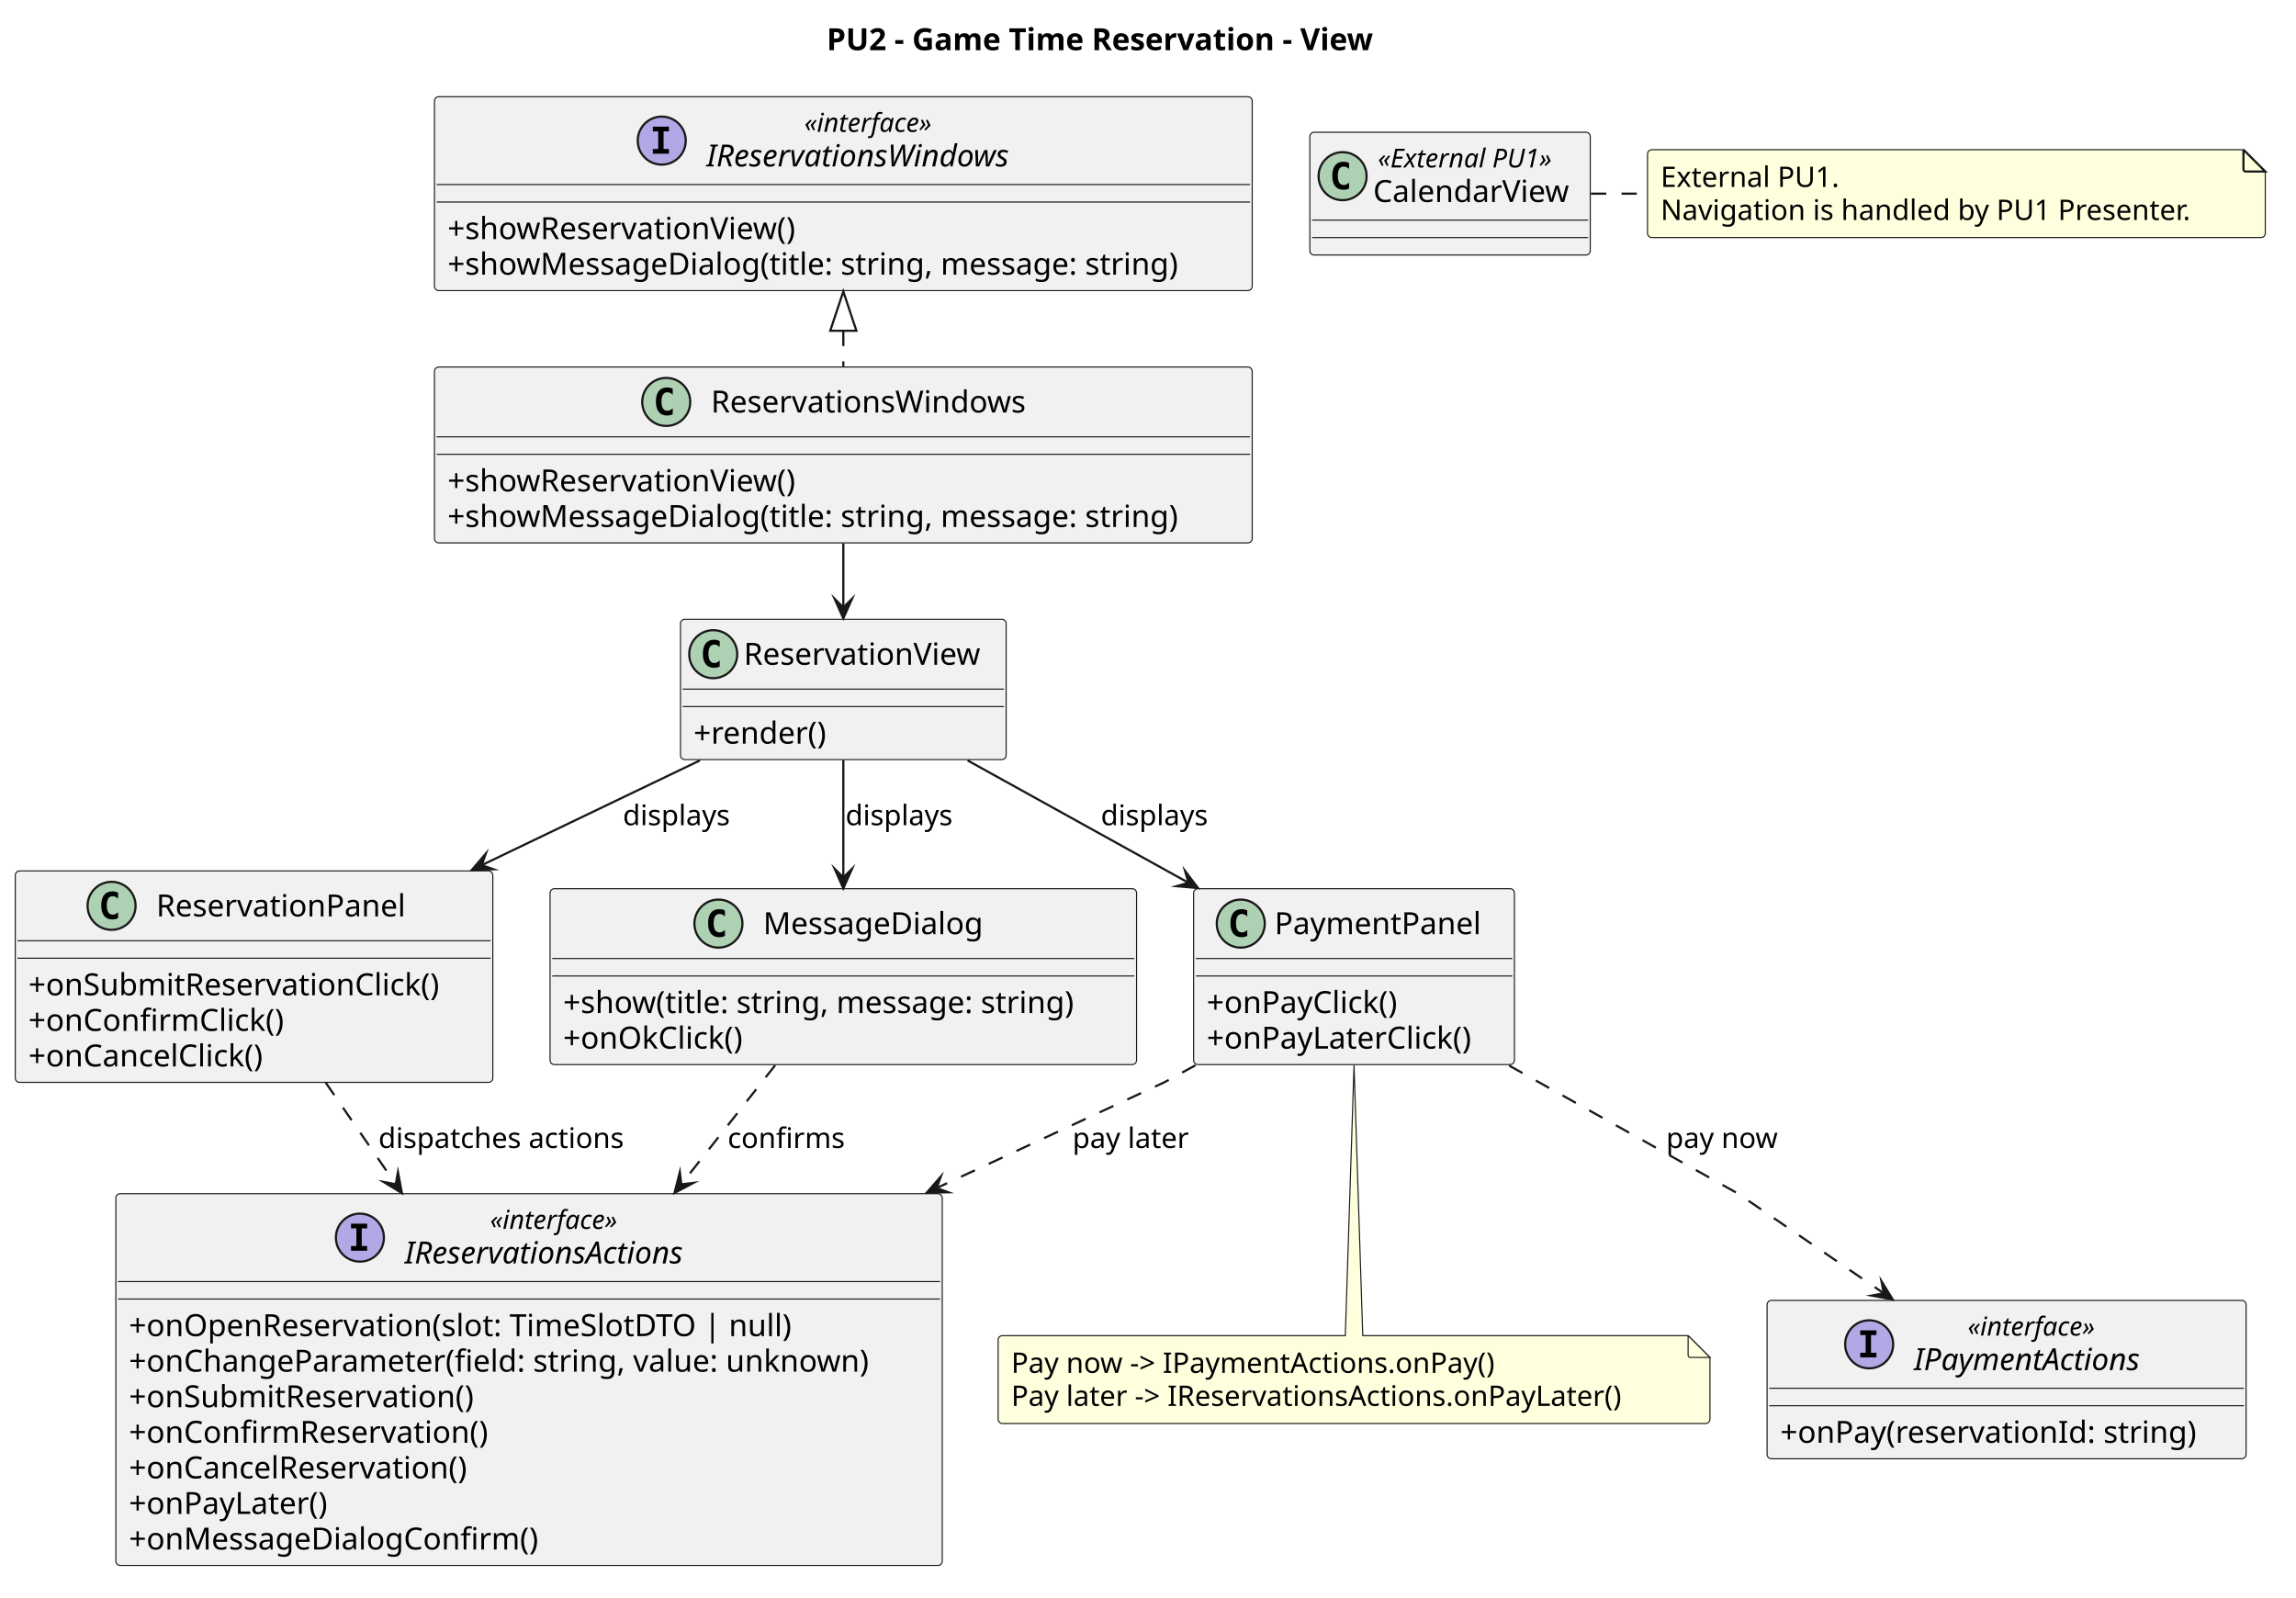
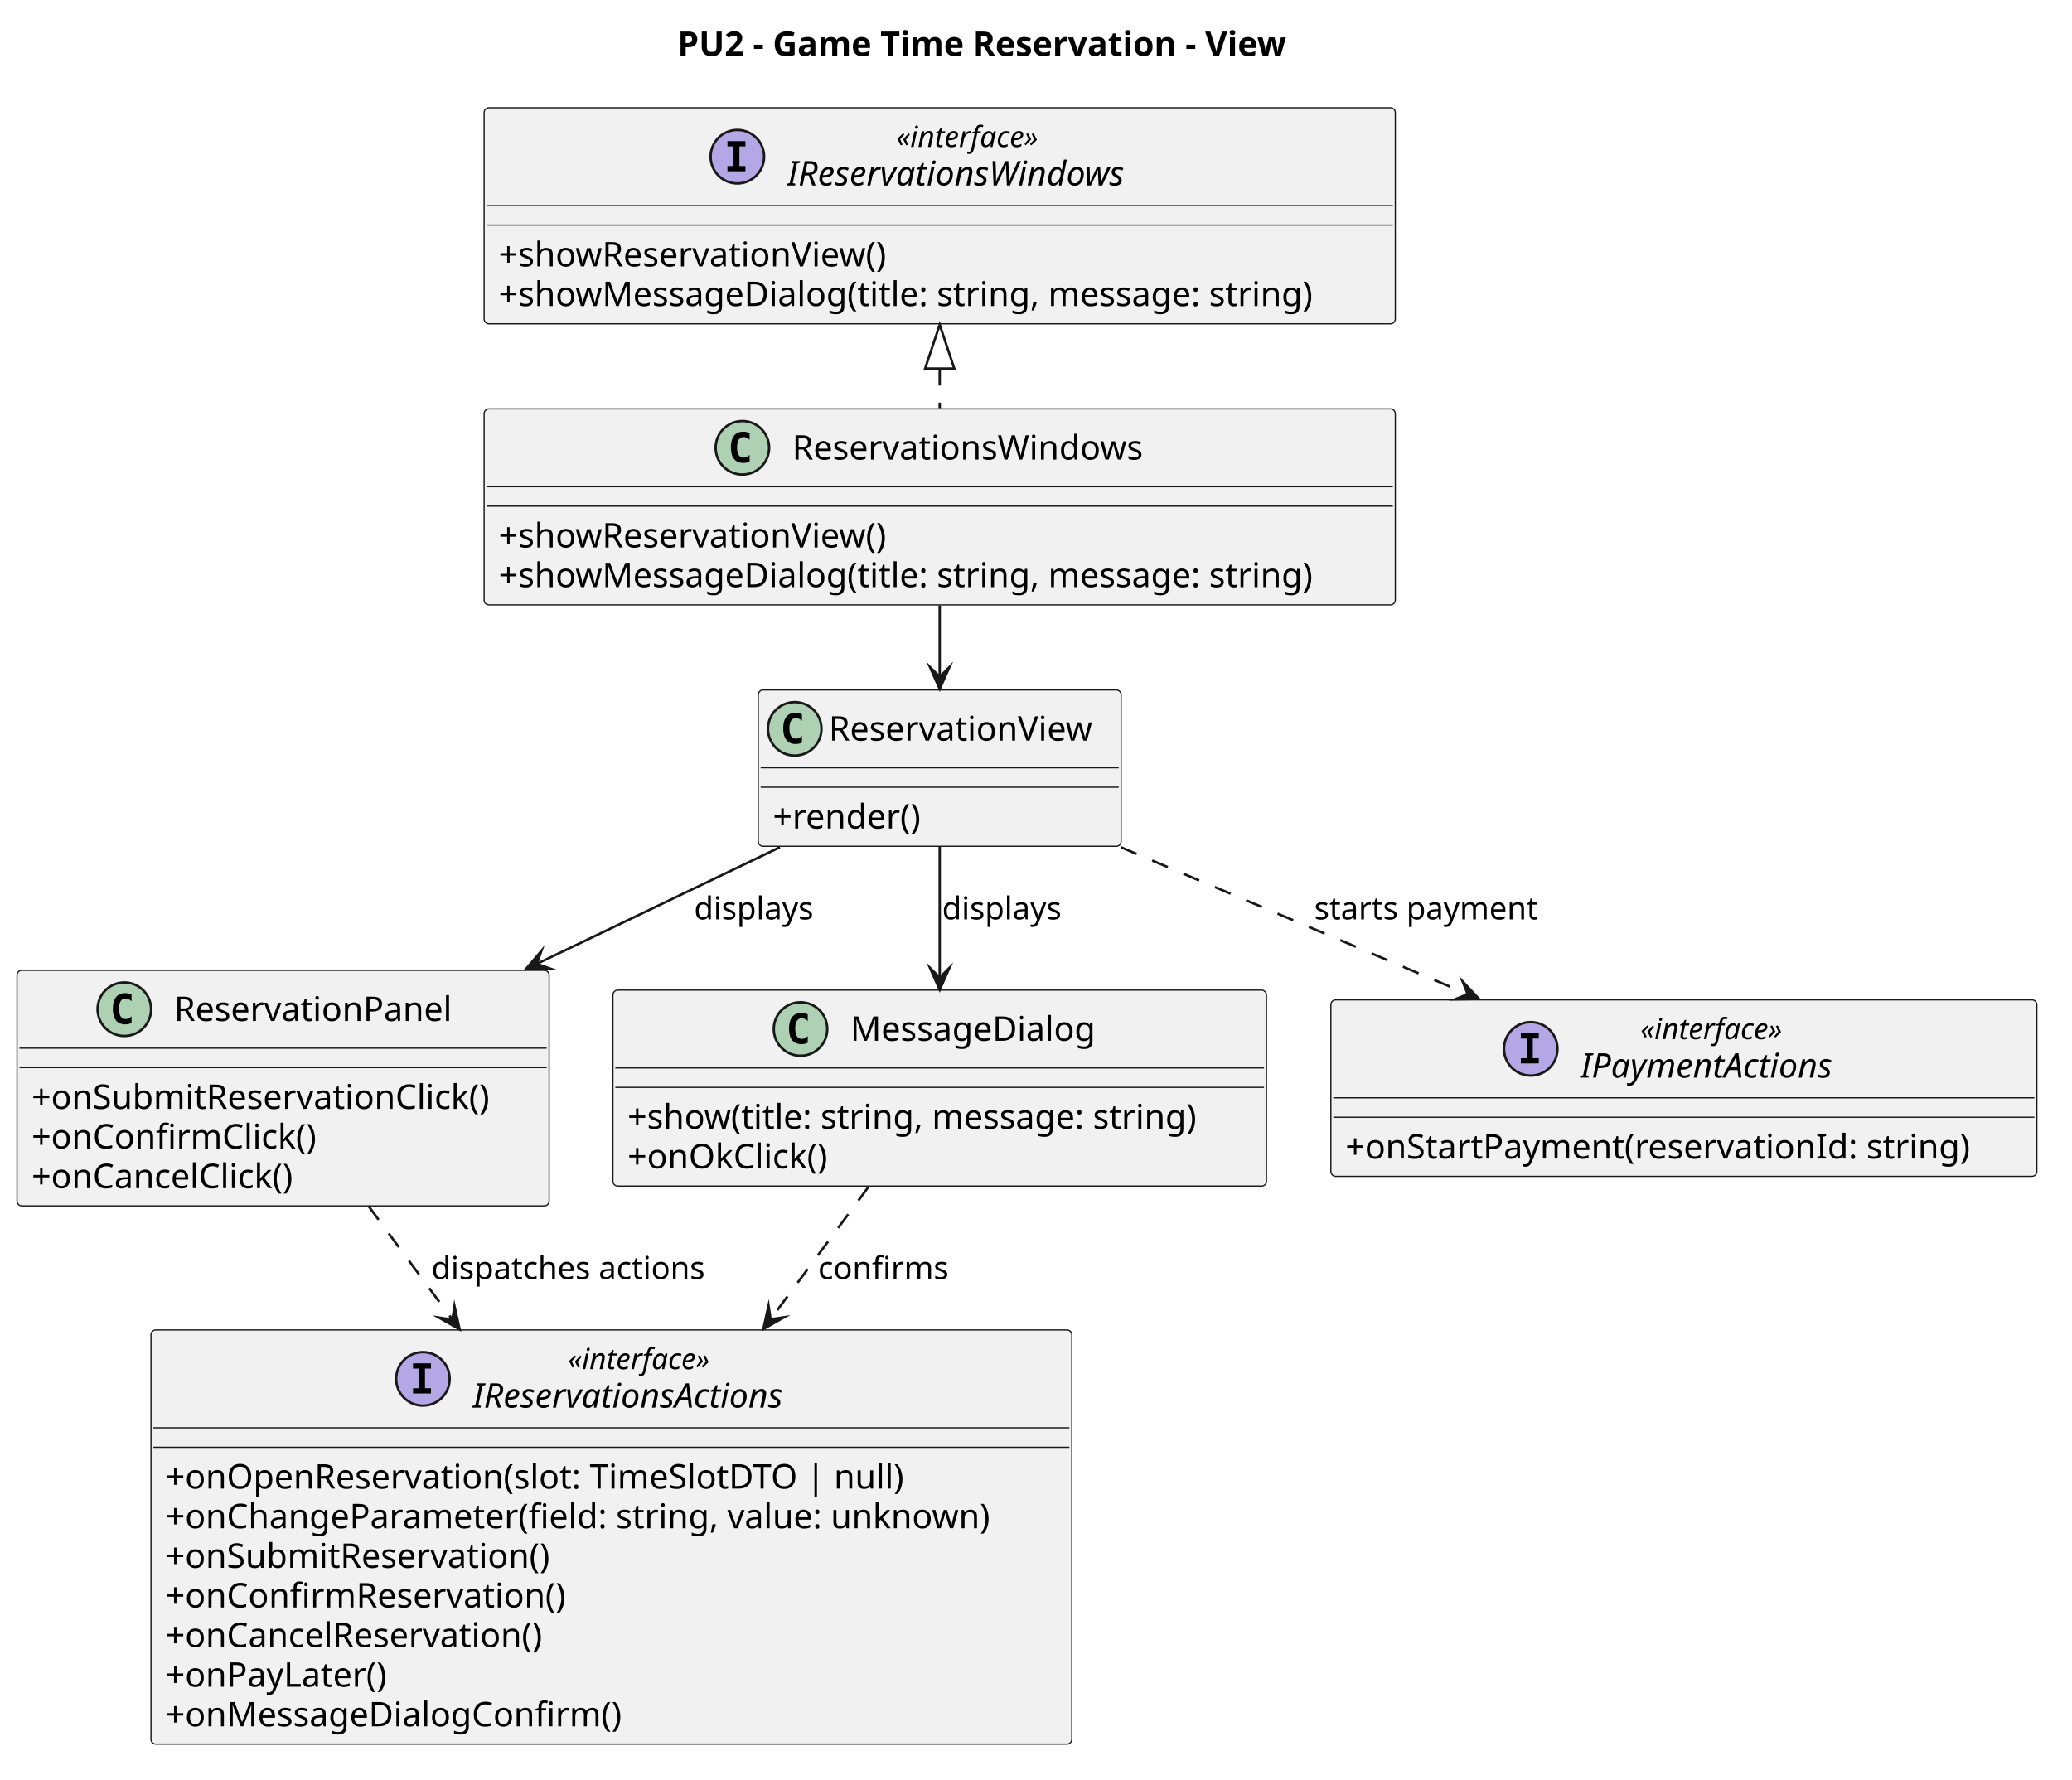
- <svg xmlns="http://www.w3.org/2000/svg" version="1.1" data-diagram-type="CLASS" style="width:1052px;height:732px;background:#FFFFFF;" width="1052px" height="732px" viewBox="0 0 1052 732" zoomAndPan="magnify" preserveAspectRatio="none" contentStyleType="text/css">
+ <svg xmlns="http://www.w3.org/2000/svg" version="1.1" data-diagram-type="CLASS" style="width:852px;height:732px;background:#FFFFFF;" width="852px" height="732px" viewBox="0 0 852 732" zoomAndPan="magnify" preserveAspectRatio="none" contentStyleType="text/css">
  <defs />
  <g font-family="sans-serif" lengthAdjust="spacing">
    <g class="title" data-source-line="9">
-       <text x="378.759" y="22.995" fill="#000" font-size="14" textLength="288.408" font-weight="700">PU2 - Game Time Reservation - View</text>
+       <text x="278.57" y="22.995" fill="#000" font-size="14" textLength="288.408" font-weight="700">PU2 - Game Time Reservation - View</text>
    </g>
-     <g class="entity" data-qualified-name="CalendarView" id="ent0001" data-source-line="11">
-       <rect x="600.16" y="60.587" width="128.482" height="56.266" fill="#F1F1F1" style="stroke:#181818;stroke-width:0.5;" rx="2" ry="2" />
-       <ellipse cx="615.16" cy="80.72" rx="11" ry="11" fill="#ADD1B2" style="stroke:#181818;stroke-width:1;" />
-       <path d="M618.129,86.36 Q617.551,86.657 616.91,86.798 Q616.269,86.954 615.566,86.954 Q613.066,86.954 611.738,85.313 Q610.426,83.657 610.426,80.532 Q610.426,77.407 611.738,75.751 Q613.066,74.095 615.566,74.095 Q616.269,74.095 616.91,74.251 Q617.566,74.407 618.129,74.704 L618.129,77.423 Q617.504,76.845 616.91,76.579 Q616.316,76.298 615.691,76.298 Q614.348,76.298 613.66,77.376 Q612.973,78.438 612.973,80.532 Q612.973,82.626 613.66,83.704 Q614.348,84.767 615.691,84.767 Q616.316,84.767 616.91,84.501 Q617.504,84.22 618.129,83.642 L618.129,86.36 Z " fill="#000" />
-       <text x="631.326" y="76.726" fill="#000" font-size="12" textLength="92.15" font-style="italic">«External PU1»</text>
-       <text x="629.16" y="92.551" fill="#000" font-size="14" textLength="96.482">CalendarView</text>
-       <line x1="601.16" y1="100.852" x2="727.642" y2="100.852" style="stroke:#181818;stroke-width:0.5;" />
-       <line x1="601.16" y1="108.852" x2="727.642" y2="108.852" style="stroke:#181818;stroke-width:0.5;" />
-     </g>
-     <g class="entity" data-qualified-name="ReservationView" id="ent0002" data-source-line="13">
+     <g class="entity" data-qualified-name="ReservationView" id="ent0001" data-source-line="11">
      <rect x="311.79" y="283.747" width="149.216" height="64.297" fill="#F1F1F1" style="stroke:#181818;stroke-width:0.5;" rx="2" ry="2" />
      <ellipse cx="326.79" cy="299.747" rx="11" ry="11" fill="#ADD1B2" style="stroke:#181818;stroke-width:1;" />
      <path d="M329.759,305.388 Q329.181,305.684 328.54,305.825 Q327.899,305.981 327.196,305.981 Q324.696,305.981 323.368,304.341 Q322.056,302.684 322.056,299.559 Q322.056,296.434 323.368,294.778 Q324.696,293.122 327.196,293.122 Q327.899,293.122 328.54,293.278 Q329.196,293.434 329.759,293.731 L329.759,296.45 Q329.134,295.872 328.54,295.606 Q327.946,295.325 327.321,295.325 Q325.978,295.325 325.29,296.403 Q324.603,297.466 324.603,299.559 Q324.603,301.653 325.29,302.731 Q325.978,303.794 327.321,303.794 Q327.946,303.794 328.54,303.528 Q329.134,303.247 329.759,302.669 L329.759,305.388 Z " fill="#000" />
      <text x="340.79" y="304.594" fill="#000" font-size="14" textLength="117.216">ReservationView</text>
      <line x1="312.79" y1="315.747" x2="460.006" y2="315.747" style="stroke:#181818;stroke-width:0.5;" />
      <line x1="312.79" y1="323.747" x2="460.006" y2="323.747" style="stroke:#181818;stroke-width:0.5;" />
      <text x="317.79" y="340.742" fill="#000" font-size="14" textLength="69.152">+render()</text>
    </g>
-     <g class="entity" data-qualified-name="ReservationPanel" id="ent0003" data-source-line="17">
+     <g class="entity" data-qualified-name="ReservationPanel" id="ent0002" data-source-line="15">
      <rect x="7" y="399.047" width="218.801" height="96.891" fill="#F1F1F1" style="stroke:#181818;stroke-width:0.5;" rx="2" ry="2" />
      <ellipse cx="51.123" cy="415.047" rx="11" ry="11" fill="#ADD1B2" style="stroke:#181818;stroke-width:1;" />
      <path d="M54.092,420.688 Q53.514,420.984 52.873,421.125 Q52.232,421.281 51.529,421.281 Q49.029,421.281 47.701,419.641 Q46.389,417.984 46.389,414.859 Q46.389,411.734 47.701,410.078 Q49.029,408.422 51.529,408.422 Q52.232,408.422 52.873,408.578 Q53.529,408.734 54.092,409.031 L54.092,411.75 Q53.467,411.172 52.873,410.906 Q52.279,410.625 51.654,410.625 Q50.31,410.625 49.623,411.703 Q48.935,412.766 48.935,414.859 Q48.935,416.953 49.623,418.031 Q50.31,419.094 51.654,419.094 Q52.279,419.094 52.873,418.828 Q53.467,418.547 54.092,417.969 L54.092,420.688 Z " fill="#000" />
      <text x="71.595" y="419.894" fill="#000" font-size="14" textLength="122.083">ReservationPanel</text>
      <line x1="8" y1="431.047" x2="224.801" y2="431.047" style="stroke:#181818;stroke-width:0.5;" />
      <line x1="8" y1="439.047" x2="224.801" y2="439.047" style="stroke:#181818;stroke-width:0.5;" />
      <text x="13" y="456.042" fill="#000" font-size="14" textLength="206.801">+onSubmitReservationClick()</text>
      <text x="13" y="472.339" fill="#000" font-size="14" textLength="128.878">+onConfirmClick()</text>
      <text x="13" y="488.636" fill="#000" font-size="14" textLength="120.88">+onCancelClick()</text>
    </g>
-     <g class="entity" data-qualified-name="PaymentPanel" id="ent0004" data-source-line="23">
-       <rect x="546.9" y="407.187" width="146.996" height="80.594" fill="#F1F1F1" style="stroke:#181818;stroke-width:0.5;" rx="2" ry="2" />
-       <ellipse cx="568.505" cy="423.187" rx="11" ry="11" fill="#ADD1B2" style="stroke:#181818;stroke-width:1;" />
-       <path d="M571.474,428.828 Q570.896,429.124 570.255,429.265 Q569.615,429.421 568.912,429.421 Q566.412,429.421 565.084,427.781 Q563.771,426.124 563.771,422.999 Q563.771,419.874 565.084,418.218 Q566.412,416.562 568.912,416.562 Q569.615,416.562 570.255,416.718 Q570.912,416.874 571.474,417.171 L571.474,419.89 Q570.849,419.312 570.255,419.046 Q569.662,418.765 569.037,418.765 Q567.693,418.765 567.005,419.843 Q566.318,420.906 566.318,422.999 Q566.318,425.093 567.005,426.171 Q567.693,427.234 569.037,427.234 Q569.662,427.234 570.255,426.968 Q570.849,426.687 571.474,426.109 L571.474,428.828 Z " fill="#000" />
-       <text x="583.973" y="428.034" fill="#000" font-size="14" textLength="100.317">PaymentPanel</text>
-       <line x1="547.9" y1="439.187" x2="692.896" y2="439.187" style="stroke:#181818;stroke-width:0.5;" />
-       <line x1="547.9" y1="447.187" x2="692.896" y2="447.187" style="stroke:#181818;stroke-width:0.5;" />
-       <text x="552.9" y="464.182" fill="#000" font-size="14" textLength="98.759">+onPayClick()</text>
-       <text x="552.9" y="480.479" fill="#000" font-size="14" textLength="134.996">+onPayLaterClick()</text>
-     </g>
-     <g class="entity" data-qualified-name="MessageDialog" id="ent0005" data-source-line="28">
+     <g class="entity" data-qualified-name="MessageDialog" id="ent0003" data-source-line="21">
      <rect x="252.03" y="407.187" width="268.737" height="80.594" fill="#F1F1F1" style="stroke:#181818;stroke-width:0.5;" rx="2" ry="2" />
      <ellipse cx="329.174" cy="423.187" rx="11" ry="11" fill="#ADD1B2" style="stroke:#181818;stroke-width:1;" />
      <path d="M332.142,428.828 Q331.564,429.124 330.924,429.265 Q330.283,429.421 329.58,429.421 Q327.08,429.421 325.752,427.781 Q324.439,426.124 324.439,422.999 Q324.439,419.874 325.752,418.218 Q327.08,416.562 329.58,416.562 Q330.283,416.562 330.924,416.718 Q331.58,416.874 332.142,417.171 L332.142,419.89 Q331.517,419.312 330.924,419.046 Q330.33,418.765 329.705,418.765 Q328.361,418.765 327.674,419.843 Q326.986,420.906 326.986,422.999 Q326.986,425.093 327.674,426.171 Q328.361,427.234 329.705,427.234 Q330.33,427.234 330.924,426.968 Q331.517,426.687 332.142,426.109 L332.142,428.828 Z " fill="#000" />
      <text x="349.674" y="428.034" fill="#000" font-size="14" textLength="105.95">MessageDialog</text>
      <line x1="253.03" y1="439.187" x2="519.767" y2="439.187" style="stroke:#181818;stroke-width:0.5;" />
      <line x1="253.03" y1="447.187" x2="519.767" y2="447.187" style="stroke:#181818;stroke-width:0.5;" />
      <text x="258.03" y="464.182" fill="#000" font-size="14" textLength="256.737">+show(title: string, message: string)</text>
      <text x="258.03" y="480.479" fill="#000" font-size="14" textLength="92.579">+onOkClick()</text>
    </g>
-     <g class="entity" data-qualified-name="IReservationsActions" id="ent0006" data-source-line="33">
-       <rect x="53.08" y="546.937" width="378.646" height="170.344" fill="#F1F1F1" style="stroke:#181818;stroke-width:0.5;" rx="2" ry="2" />
-       <ellipse cx="164.906" cy="567.07" rx="11" ry="11" fill="#B4A7E5" style="stroke:#181818;stroke-width:1;" />
-       <path d="M160.828,562.835 L160.828,560.679 L168.218,560.679 L168.218,562.835 L165.749,562.835 L165.749,570.913 L168.218,570.913 L168.218,573.07 L160.828,573.07 L160.828,570.913 L163.296,570.913 L163.296,562.835 L160.828,562.835 Z " fill="#000" />
-       <text x="224.551" y="563.076" fill="#000" font-size="12" textLength="68.203" font-style="italic">«interface»</text>
-       <text x="185.406" y="578.901" fill="#000" font-size="14" textLength="146.494" font-style="italic">IReservationsActions</text>
-       <line x1="54.08" y1="587.203" x2="430.726" y2="587.203" style="stroke:#181818;stroke-width:0.5;" />
-       <line x1="54.08" y1="595.203" x2="430.726" y2="595.203" style="stroke:#181818;stroke-width:0.5;" />
-       <text x="59.08" y="612.198" fill="#000" font-size="14" textLength="326.594">+onOpenReservation(slot: TimeSlotDTO | null)</text>
-       <text x="59.08" y="628.494" fill="#000" font-size="14" textLength="366.646">+onChangeParameter(field: string, value: unknown)</text>
-       <text x="59.08" y="644.791" fill="#000" font-size="14" textLength="173.441">+onSubmitReservation()</text>
-       <text x="59.08" y="661.088" fill="#000" font-size="14" textLength="179.204">+onConfirmReservation()</text>
-       <text x="59.08" y="677.385" fill="#000" font-size="14" textLength="171.206">+onCancelReservation()</text>
-       <text x="59.08" y="693.682" fill="#000" font-size="14" textLength="101.637">+onPayLater()</text>
-       <text x="59.08" y="709.979" fill="#000" font-size="14" textLength="201.469">+onMessageDialogConfirm()</text>
+     <g class="entity" data-qualified-name="IReservationsActions" id="ent0004" data-source-line="26">
+       <rect x="62.08" y="546.937" width="378.646" height="170.344" fill="#F1F1F1" style="stroke:#181818;stroke-width:0.5;" rx="2" ry="2" />
+       <ellipse cx="173.906" cy="567.07" rx="11" ry="11" fill="#B4A7E5" style="stroke:#181818;stroke-width:1;" />
+       <path d="M169.828,562.835 L169.828,560.679 L177.218,560.679 L177.218,562.835 L174.749,562.835 L174.749,570.913 L177.218,570.913 L177.218,573.07 L169.828,573.07 L169.828,570.913 L172.296,570.913 L172.296,562.835 L169.828,562.835 Z " fill="#000" />
+       <text x="233.551" y="563.076" fill="#000" font-size="12" textLength="68.203" font-style="italic">«interface»</text>
+       <text x="194.406" y="578.901" fill="#000" font-size="14" textLength="146.494" font-style="italic">IReservationsActions</text>
+       <line x1="63.08" y1="587.203" x2="439.726" y2="587.203" style="stroke:#181818;stroke-width:0.5;" />
+       <line x1="63.08" y1="595.203" x2="439.726" y2="595.203" style="stroke:#181818;stroke-width:0.5;" />
+       <text x="68.08" y="612.198" fill="#000" font-size="14" textLength="326.594">+onOpenReservation(slot: TimeSlotDTO | null)</text>
+       <text x="68.08" y="628.494" fill="#000" font-size="14" textLength="366.646">+onChangeParameter(field: string, value: unknown)</text>
+       <text x="68.08" y="644.791" fill="#000" font-size="14" textLength="173.441">+onSubmitReservation()</text>
+       <text x="68.08" y="661.088" fill="#000" font-size="14" textLength="179.204">+onConfirmReservation()</text>
+       <text x="68.08" y="677.385" fill="#000" font-size="14" textLength="171.206">+onCancelReservation()</text>
+       <text x="68.08" y="693.682" fill="#000" font-size="14" textLength="101.637">+onPayLater()</text>
+       <text x="68.08" y="709.979" fill="#000" font-size="14" textLength="201.469">+onMessageDialogConfirm()</text>
    </g>
-     <g class="entity" data-qualified-name="IPaymentActions" id="ent0007" data-source-line="43">
-       <rect x="809.66" y="595.827" width="219.484" height="72.563" fill="#F1F1F1" style="stroke:#181818;stroke-width:0.5;" rx="2" ry="2" />
-       <ellipse cx="856.435" cy="615.96" rx="11" ry="11" fill="#B4A7E5" style="stroke:#181818;stroke-width:1;" />
-       <path d="M852.357,611.725 L852.357,609.569 L859.747,609.569 L859.747,611.725 L857.279,611.725 L857.279,619.803 L859.747,619.803 L859.747,621.96 L852.357,621.96 L852.357,619.803 L854.826,619.803 L854.826,611.725 L852.357,611.725 Z " fill="#000" />
-       <text x="901.551" y="611.966" fill="#000" font-size="12" textLength="68.203" font-style="italic">«interface»</text>
-       <text x="876.935" y="627.791" fill="#000" font-size="14" textLength="117.435" font-style="italic">IPaymentActions</text>
-       <line x1="810.66" y1="636.093" x2="1028.144" y2="636.093" style="stroke:#181818;stroke-width:0.5;" />
-       <line x1="810.66" y1="644.093" x2="1028.144" y2="644.093" style="stroke:#181818;stroke-width:0.5;" />
-       <text x="815.66" y="661.088" fill="#000" font-size="14" textLength="207.484">+onPay(reservationId: string)</text>
+     <g class="entity" data-qualified-name="IPaymentActions" id="ent0005" data-source-line="36">
+       <rect x="547.25" y="411.207" width="290.298" height="72.563" fill="#F1F1F1" style="stroke:#181818;stroke-width:0.5;" rx="2" ry="2" />
+       <ellipse cx="629.432" cy="431.34" rx="11" ry="11" fill="#B4A7E5" style="stroke:#181818;stroke-width:1;" />
+       <path d="M625.354,427.105 L625.354,424.949 L632.744,424.949 L632.744,427.105 L630.275,427.105 L630.275,435.183 L632.744,435.183 L632.744,437.34 L625.354,437.34 L625.354,435.183 L627.822,435.183 L627.822,427.105 L625.354,427.105 Z " fill="#000" />
+       <text x="674.547" y="427.346" fill="#000" font-size="12" textLength="68.203" font-style="italic">«interface»</text>
+       <text x="649.932" y="443.171" fill="#000" font-size="14" textLength="117.435" font-style="italic">IPaymentActions</text>
+       <line x1="548.25" y1="451.473" x2="836.548" y2="451.473" style="stroke:#181818;stroke-width:0.5;" />
+       <line x1="548.25" y1="459.473" x2="836.548" y2="459.473" style="stroke:#181818;stroke-width:0.5;" />
+       <text x="553.25" y="476.468" fill="#000" font-size="14" textLength="278.298">+onStartPayment(reservationId: string)</text>
    </g>
-     <g class="entity" data-qualified-name="IReservationsWindows" id="ent0008" data-source-line="47">
+     <g class="entity" data-qualified-name="IReservationsWindows" id="ent0006" data-source-line="40">
      <rect x="199.06" y="44.297" width="374.688" height="88.859" fill="#F1F1F1" style="stroke:#181818;stroke-width:0.5;" rx="2" ry="2" />
      <ellipse cx="303.199" cy="64.43" rx="11" ry="11" fill="#B4A7E5" style="stroke:#181818;stroke-width:1;" />
      <path d="M299.121,60.195 L299.121,58.039 L306.511,58.039 L306.511,60.195 L304.042,60.195 L304.042,68.273 L306.511,68.273 L306.511,70.43 L299.121,70.43 L299.121,68.273 L301.589,68.273 L301.589,60.195 L299.121,60.195 Z " fill="#000" />
      <text x="368.552" y="60.436" fill="#000" font-size="12" textLength="68.203" font-style="italic">«interface»</text>
      <text x="323.699" y="76.261" fill="#000" font-size="14" textLength="157.91" font-style="italic">IReservationsWindows</text>
      <line x1="200.06" y1="84.563" x2="572.748" y2="84.563" style="stroke:#181818;stroke-width:0.5;" />
      <line x1="200.06" y1="92.563" x2="572.748" y2="92.563" style="stroke:#181818;stroke-width:0.5;" />
      <text x="205.06" y="109.558" fill="#000" font-size="14" textLength="176.053">+showReservationView()</text>
      <text x="205.06" y="125.854" fill="#000" font-size="14" textLength="362.688">+showMessageDialog(title: string, message: string)</text>
    </g>
-     <g class="entity" data-qualified-name="ReservationsWindows" id="ent0009" data-source-line="52">
+     <g class="entity" data-qualified-name="ReservationsWindows" id="ent0007" data-source-line="45">
      <rect x="199.06" y="168.157" width="374.688" height="80.594" fill="#F1F1F1" style="stroke:#181818;stroke-width:0.5;" rx="2" ry="2" />
      <ellipse cx="305.263" cy="184.157" rx="11" ry="11" fill="#ADD1B2" style="stroke:#181818;stroke-width:1;" />
      <path d="M308.232,189.798 Q307.654,190.094 307.013,190.235 Q306.373,190.391 305.669,190.391 Q303.169,190.391 301.841,188.751 Q300.529,187.094 300.529,183.969 Q300.529,180.844 301.841,179.188 Q303.169,177.532 305.669,177.532 Q306.373,177.532 307.013,177.688 Q307.669,177.844 308.232,178.141 L308.232,180.86 Q307.607,180.282 307.013,180.016 Q306.419,179.735 305.794,179.735 Q304.451,179.735 303.763,180.813 Q303.076,181.876 303.076,183.969 Q303.076,186.063 303.763,187.141 Q304.451,188.204 305.794,188.204 Q306.419,188.204 307.013,187.938 Q307.607,187.657 308.232,187.079 L308.232,189.798 Z " fill="#000" />
      <text x="325.763" y="189.004" fill="#000" font-size="14" textLength="153.781">ReservationsWindows</text>
      <line x1="200.06" y1="200.157" x2="572.748" y2="200.157" style="stroke:#181818;stroke-width:0.5;" />
      <line x1="200.06" y1="208.157" x2="572.748" y2="208.157" style="stroke:#181818;stroke-width:0.5;" />
      <text x="205.06" y="225.152" fill="#000" font-size="14" textLength="176.053">+showReservationView()</text>
      <text x="205.06" y="241.449" fill="#000" font-size="14" textLength="362.688">+showMessageDialog(title: string, message: string)</text>
    </g>
-     <g class="entity" data-qualified-name="GMN20" id="ent0021" data-source-line="71">
-       <path d="M754.87,70.587 L754.87,106.852 A2,2 0 0 0 756.87,108.852 L1035.927,108.852 A2,2 0 0 0 1037.927,106.852 L1037.927,78.587 L1027.927,68.587 L756.87,68.587 A2,2 0 0 0 754.87,70.587" style="stroke:#181818;stroke-width:0.5;" fill="#FEFFDD" />
-       <path d="M1027.927,68.587 L1027.927,77.587 A1,1 0 0 0 1028.927,78.587 L1037.927,78.587 L1027.927,68.587" style="stroke:#181818;stroke-width:1;" fill="#FEFFDD" />
-       <text x="760.87" y="85.654" fill="#000" font-size="13" textLength="88.055">External PU1.</text>
-       <text x="760.87" y="100.787" fill="#000" font-size="13" textLength="262.057">Navigation is handled by PU1 Presenter.</text>
-     </g>
-     <g class="entity" data-qualified-name="GMN23" id="ent0024" data-source-line="76">
-       <path d="M457.33,613.977 L457.33,650.243 A2,2 0 0 0 459.33,652.243 L781.475,652.243 A2,2 0 0 0 783.475,650.243 L783.475,621.977 L773.475,611.977 L624.4,611.977 L620.4,488.117 L616.4,611.977 L459.33,611.977 A2,2 0 0 0 457.33,613.977" style="stroke:#181818;stroke-width:0.5;" fill="#FEFFDD" />
-       <path d="M773.475,611.977 L773.475,620.977 A1,1 0 0 0 774.475,621.977 L783.475,621.977 L773.475,611.977" style="stroke:#181818;stroke-width:0.5;" fill="#FEFFDD" />
-       <text x="463.33" y="629.044" fill="#000" font-size="13" textLength="241.319">Pay now -&gt; IPaymentActions.onPay()</text>
-       <text x="463.33" y="644.177" fill="#000" font-size="13" textLength="305.145">Pay later -&gt; IReservationsActions.onPayLater()</text>
-     </g>
-     <g class="link" data-entity-1="ent0008" data-entity-2="ent0009" id="lnk11" data-source-line="57" data-link-type="extension">
-       <path d="M386.4,151.557 C386.4,162.807 386.4,156.827 386.4,167.847" style="stroke:#181818;stroke-width:1;stroke-dasharray:7,7;" fill="none" id="IReservationsWindows-backto-ReservationsWindows" codeLine="57" />
+     <g class="link" data-entity-1="ent0006" data-entity-2="ent0007" id="lnk9" data-source-line="50" data-link-type="extension">
+       <path d="M386.4,151.557 C386.4,162.807 386.4,156.827 386.4,167.847" style="stroke:#181818;stroke-width:1;stroke-dasharray:7,7;" fill="none" id="IReservationsWindows-backto-ReservationsWindows" codeLine="50" />
      <polygon points="386.4,133.557,380.4,151.557,392.4,151.557,386.4,133.557" fill="none" style="stroke:#181818;stroke-width:1;stroke-linejoin:miter;stroke-miterlimit:10;" />
    </g>
-     <g class="link" data-entity-1="ent0002" data-entity-2="ent0003" id="lnk12" data-source-line="59" data-link-type="dependency">
-       <path d="M320.7,348.427 C289.32,363.487 255.598,379.674 220.738,396.404" style="stroke:#181818;stroke-width:1;" fill="none" id="ReservationView-to-ReservationPanel" codeLine="59" />
+     <g class="link" data-entity-1="ent0001" data-entity-2="ent0002" id="lnk10" data-source-line="52" data-link-type="dependency">
+       <path d="M320.7,348.427 C289.32,363.487 255.598,379.674 220.738,396.404" style="stroke:#181818;stroke-width:1;" fill="none" id="ReservationView-to-ReservationPanel" codeLine="52" />
      <polygon points="216.23,398.567,226.075,398.279,220.738,396.404,222.613,391.067,216.23,398.567" fill="#181818" style="stroke:#181818;stroke-width:1;stroke-linejoin:miter;stroke-miterlimit:10;" />
      <text x="285.4" y="378.114" fill="#000" font-size="13" textLength="52.933">displays</text>
    </g>
-     <g class="link" data-entity-1="ent0002" data-entity-2="ent0004" id="lnk13" data-source-line="60" data-link-type="dependency">
-       <path d="M443.34,348.427 C475.14,366.037 510.666,385.715 544.546,404.475" style="stroke:#181818;stroke-width:1;" fill="none" id="ReservationView-to-PaymentPanel" codeLine="60" />
-       <polygon points="548.92,406.897,542.984,399.038,544.546,404.475,539.109,406.036,548.92,406.897" fill="#181818" style="stroke:#181818;stroke-width:1;stroke-linejoin:miter;stroke-miterlimit:10;" />
-       <text x="504.4" y="378.114" fill="#000" font-size="13" textLength="52.933">displays</text>
-     </g>
-     <g class="link" data-entity-1="ent0002" data-entity-2="ent0005" id="lnk14" data-source-line="61" data-link-type="dependency">
-       <path d="M386.4,348.267 C386.4,365.947 386.4,383.197 386.4,402.047" style="stroke:#181818;stroke-width:1;" fill="none" id="ReservationView-to-MessageDialog" codeLine="61" />
+     <g class="link" data-entity-1="ent0001" data-entity-2="ent0003" id="lnk11" data-source-line="53" data-link-type="dependency">
+       <path d="M386.4,348.267 C386.4,365.947 386.4,383.197 386.4,402.047" style="stroke:#181818;stroke-width:1;" fill="none" id="ReservationView-to-MessageDialog" codeLine="53" />
      <polygon points="386.4,407.047,390.4,398.047,386.4,402.047,382.4,398.047,386.4,407.047" fill="#181818" style="stroke:#181818;stroke-width:1;stroke-linejoin:miter;stroke-miterlimit:10;" />
      <text x="387.4" y="378.114" fill="#000" font-size="13" textLength="52.933">displays</text>
    </g>
-     <g class="link" data-entity-1="ent0003" data-entity-2="ent0006" id="lnk15" data-source-line="63" data-link-type="dependency">
-       <path d="M149.18,495.987 C159.9,511.527 169.3,525.161 181.32,542.581" style="stroke:#181818;stroke-width:1;stroke-dasharray:7,7;" fill="none" id="ReservationPanel-to-IReservationsActions" codeLine="63" />
-       <polygon points="184.16,546.697,182.341,537.017,181.32,542.581,175.756,541.561,184.16,546.697" fill="#181818" style="stroke:#181818;stroke-width:1;stroke-linejoin:miter;stroke-miterlimit:10;" />
-       <text x="173.4" y="526.004" fill="#000" font-size="13" textLength="121.031">dispatches actions</text>
+     <g class="link" data-entity-1="ent0001" data-entity-2="ent0005" id="lnk12" data-source-line="54" data-link-type="dependency">
+       <path d="M460.87,348.427 C505.36,367.277 557.406,389.317 603.526,408.847" style="stroke:#181818;stroke-width:1;stroke-dasharray:7,7;" fill="none" id="ReservationView-to-IPaymentActions" codeLine="54" />
+       <polygon points="608.13,410.797,601.402,403.604,603.526,408.847,598.283,410.971,608.13,410.797" fill="#181818" style="stroke:#181818;stroke-width:1;stroke-linejoin:miter;stroke-miterlimit:10;" />
+       <text x="540.4" y="378.114" fill="#000" font-size="13" textLength="99.093">starts payment</text>
    </g>
-     <g class="link" data-entity-1="ent0004" data-entity-2="ent0006" id="lnk16" data-source-line="64" data-link-type="dependency">
-       <path d="M547.77,488.097 C539.18,492.777 533.4,495.937 533.4,495.937 C533.4,495.937 487.805,517.11 429.165,544.35" style="stroke:#181818;stroke-width:1;stroke-dasharray:7,7;" fill="none" id="PaymentPanel-to-IReservationsActions" codeLine="64" />
-       <polygon points="424.63,546.457,434.477,546.293,429.165,544.35,431.107,539.038,424.63,546.457" fill="#181818" style="stroke:#181818;stroke-width:1;stroke-linejoin:miter;stroke-miterlimit:10;" />
-       <text x="491.4" y="526.004" fill="#000" font-size="13" textLength="58.062">pay later</text>
+     <g class="link" data-entity-1="ent0002" data-entity-2="ent0004" id="lnk13" data-source-line="56" data-link-type="dependency">
+       <path d="M151.52,495.987 C163,511.527 173.159,525.255 186.029,542.675" style="stroke:#181818;stroke-width:1;stroke-dasharray:7,7;" fill="none" id="ReservationPanel-to-IReservationsActions" codeLine="56" />
+       <polygon points="189,546.697,186.869,537.081,186.029,542.675,180.435,541.835,189,546.697" fill="#181818" style="stroke:#181818;stroke-width:1;stroke-linejoin:miter;stroke-miterlimit:10;" />
+       <text x="177.4" y="526.004" fill="#000" font-size="13" textLength="121.031">dispatches actions</text>
    </g>
-     <g class="link" data-entity-1="ent0004" data-entity-2="ent0007" id="lnk17" data-source-line="65" data-link-type="dependency">
-       <path d="M691.48,488.247 C740.33,515.567 796.4,546.937 796.4,546.937 C796.4,546.937 829.583,569.644 863.113,592.584" style="stroke:#181818;stroke-width:1;stroke-dasharray:7,7;" fill="none" id="PaymentPanel-to-IPaymentActions" codeLine="65" />
-       <polygon points="867.24,595.407,862.071,587.024,863.113,592.584,857.553,593.626,867.24,595.407" fill="#181818" style="stroke:#181818;stroke-width:1;stroke-linejoin:miter;stroke-miterlimit:10;" />
-       <text x="763.4" y="526.004" fill="#000" font-size="13" textLength="54.869">pay now</text>
+     <g class="link" data-entity-1="ent0003" data-entity-2="ent0004" id="lnk14" data-source-line="57" data-link-type="dependency">
+       <path d="M357.11,488.117 C344.39,505.317 331.942,522.146 316.862,542.546" style="stroke:#181818;stroke-width:1;stroke-dasharray:7,7;" fill="none" id="MessageDialog-to-IReservationsActions" codeLine="57" />
+       <polygon points="313.89,546.567,322.456,541.707,316.862,542.546,316.023,536.952,313.89,546.567" fill="#181818" style="stroke:#181818;stroke-width:1;stroke-linejoin:miter;stroke-miterlimit:10;" />
+       <text x="336.4" y="526.004" fill="#000" font-size="13" textLength="56.31">confirms</text>
    </g>
-     <g class="link" data-entity-1="ent0005" data-entity-2="ent0006" id="lnk18" data-source-line="66" data-link-type="dependency">
-       <path d="M355.15,488.117 C341.59,505.317 328.246,522.241 312.156,542.641" style="stroke:#181818;stroke-width:1;stroke-dasharray:7,7;" fill="none" id="MessageDialog-to-IReservationsActions" codeLine="66" />
-       <polygon points="309.06,546.567,317.774,541.977,312.156,542.641,311.493,537.023,309.06,546.567" fill="#181818" style="stroke:#181818;stroke-width:1;stroke-linejoin:miter;stroke-miterlimit:10;" />
-       <text x="333.4" y="526.004" fill="#000" font-size="13" textLength="56.31">confirms</text>
-     </g>
-     <g class="link" data-entity-1="ent0009" data-entity-2="ent0002" id="lnk19" data-source-line="68" data-link-type="dependency">
-       <path d="M386.4,249.017 C386.4,260.347 386.4,267.557 386.4,278.337" style="stroke:#181818;stroke-width:1;" fill="none" id="ReservationsWindows-to-ReservationView" codeLine="68" />
+     <g class="link" data-entity-1="ent0007" data-entity-2="ent0001" id="lnk15" data-source-line="59" data-link-type="dependency">
+       <path d="M386.4,249.017 C386.4,260.347 386.4,267.557 386.4,278.337" style="stroke:#181818;stroke-width:1;" fill="none" id="ReservationsWindows-to-ReservationView" codeLine="59" />
      <polygon points="386.4,283.337,390.4,274.337,386.4,278.337,382.4,274.337,386.4,283.337" fill="#181818" style="stroke:#181818;stroke-width:1;stroke-linejoin:miter;stroke-miterlimit:10;" />
-     </g>
-     <g class="link" data-entity-1="ent0001" data-entity-2="ent0021" id="lnk22" data-source-line="71" data-link-type="association">
-       <path d="M728.96,88.727 C736.59,88.727 741.73,88.727 741.73,88.727 C741.73,88.727 746.87,88.727 754.5,88.727" style="stroke:#181818;stroke-width:1;stroke-dasharray:7,7;" fill="none" id="CalendarView-GMN20" />
    </g>
  </g>
</svg>
